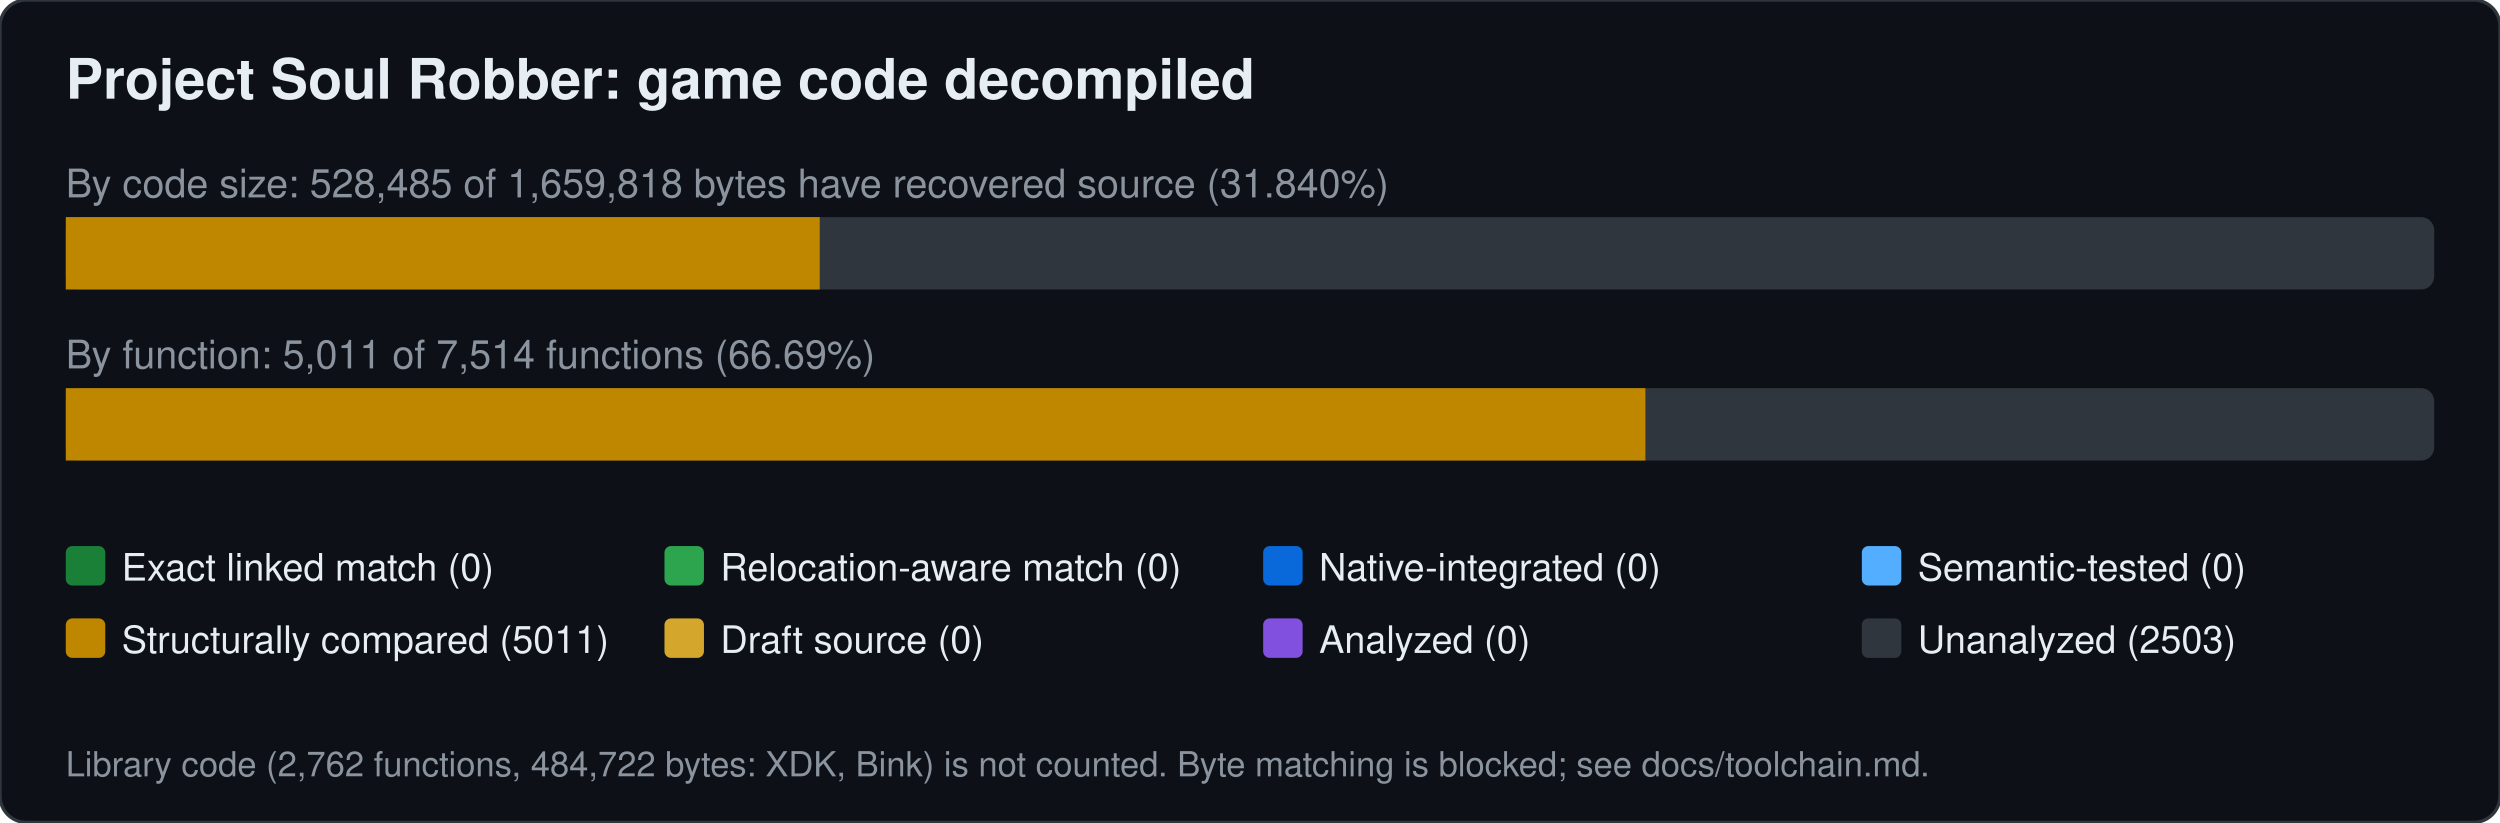
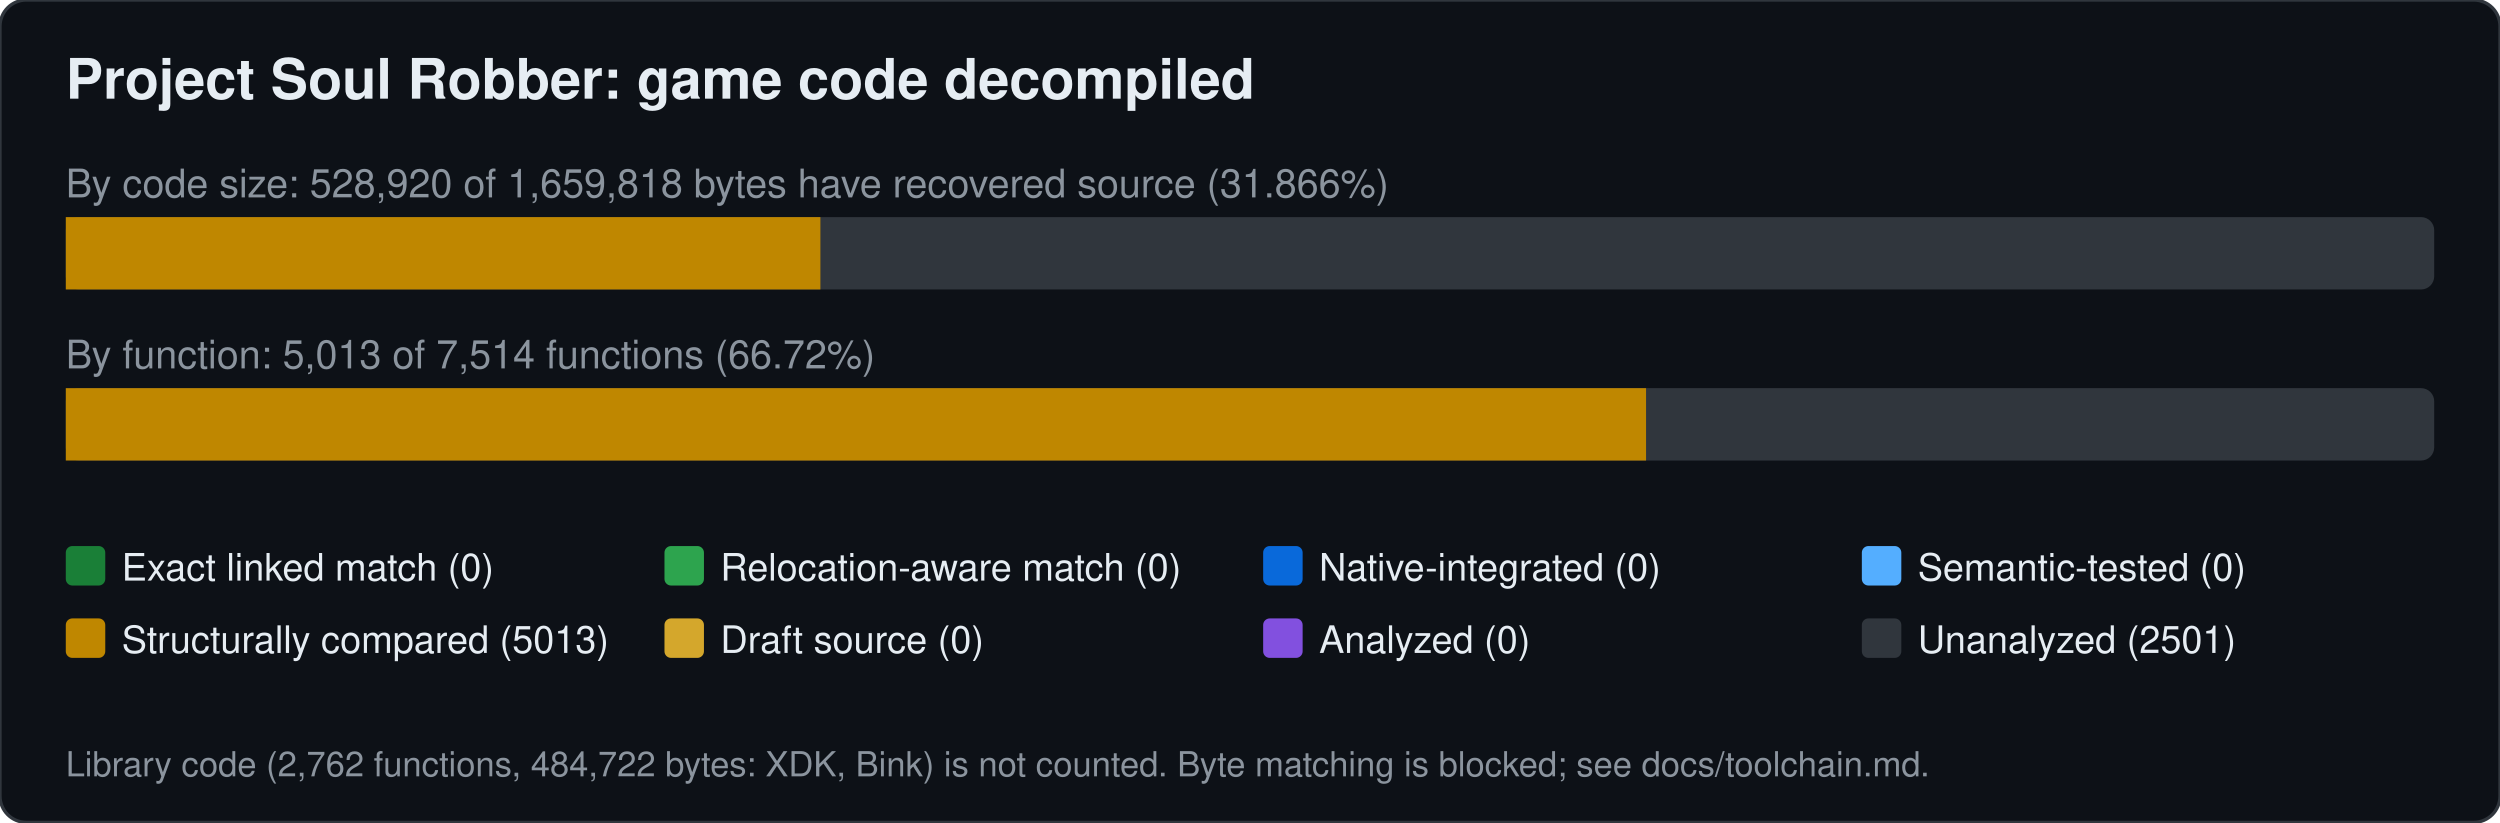
<svg xmlns="http://www.w3.org/2000/svg" width="760" height="250" viewBox="0 0 760 250" font-family="Segoe UI,Helvetica,Arial,sans-serif">
  <rect width="760" height="250" rx="8" fill="#0d1117" stroke="#30363d" />
  <text x="20" y="30" font-size="17" font-weight="600" fill="#e6edf3">Project Soul Robber: game code decompiled</text>
-   <text x="20" y="60" font-size="12" fill="#8b949e">By code size: 528,485 of 1,659,818 bytes have recovered source (31.840%)</text>
+   <text x="20" y="60" font-size="12" fill="#8b949e">By code size: 528,920 of 1,659,818 bytes have recovered source (31.866%)</text>
  <rect x="20" y="66" width="720" height="22" rx="4" fill="#30363d" />
-   <rect x="20.0" y="66" width="229.2" height="22" fill="#bf8700" />
-   <text x="20" y="112" font-size="12" fill="#8b949e">By function: 5,011 of 7,514 functions (66.69%)</text>
+   <rect x="20.0" y="66" width="229.4" height="22" fill="#bf8700" />
+   <text x="20" y="112" font-size="12" fill="#8b949e">By function: 5,013 of 7,514 functions (66.72%)</text>
  <rect x="20" y="118" width="720" height="22" rx="4" fill="#30363d" />
-   <rect x="20.0" y="118" width="480.2" height="22" fill="#bf8700" />
+   <rect x="20.0" y="118" width="480.4" height="22" fill="#bf8700" />
  <rect x="20" y="166" width="12" height="12" rx="2" fill="#1a7f37" />
  <text x="37" y="176.5" font-size="11.5" fill="#e6edf3">Exact linked match (0)</text>
  <rect x="202" y="166" width="12" height="12" rx="2" fill="#2da44e" />
  <text x="219" y="176.5" font-size="11.5" fill="#e6edf3">Relocation-aware match (0)</text>
  <rect x="384" y="166" width="12" height="12" rx="2" fill="#0969da" />
  <text x="401" y="176.5" font-size="11.5" fill="#e6edf3">Native-integrated (0)</text>
  <rect x="566" y="166" width="12" height="12" rx="2" fill="#54aeff" />
  <text x="583" y="176.5" font-size="11.5" fill="#e6edf3">Semantic-tested (0)</text>
  <rect x="20" y="188" width="12" height="12" rx="2" fill="#bf8700" />
-   <text x="37" y="198.5" font-size="11.5" fill="#e6edf3">Structurally compared (5011)</text>
+   <text x="37" y="198.5" font-size="11.5" fill="#e6edf3">Structurally compared (5013)</text>
  <rect x="202" y="188" width="12" height="12" rx="2" fill="#d4a72c" />
  <text x="219" y="198.5" font-size="11.5" fill="#e6edf3">Draft source (0)</text>
  <rect x="384" y="188" width="12" height="12" rx="2" fill="#8250df" />
  <text x="401" y="198.5" font-size="11.5" fill="#e6edf3">Analyzed (0)</text>
  <rect x="566" y="188" width="12" height="12" rx="2" fill="#30363d" />
-   <text x="583" y="198.5" font-size="11.5" fill="#e6edf3">Unanalyzed (2503)</text>
+   <text x="583" y="198.5" font-size="11.5" fill="#e6edf3">Unanalyzed (2501)</text>
  <text x="20" y="236" font-size="10.5" fill="#8b949e">Library code (2,762 functions, 484,722 bytes: XDK, Bink) is not counted. Byte matching is blocked; see docs/toolchain.md.</text>
</svg>
